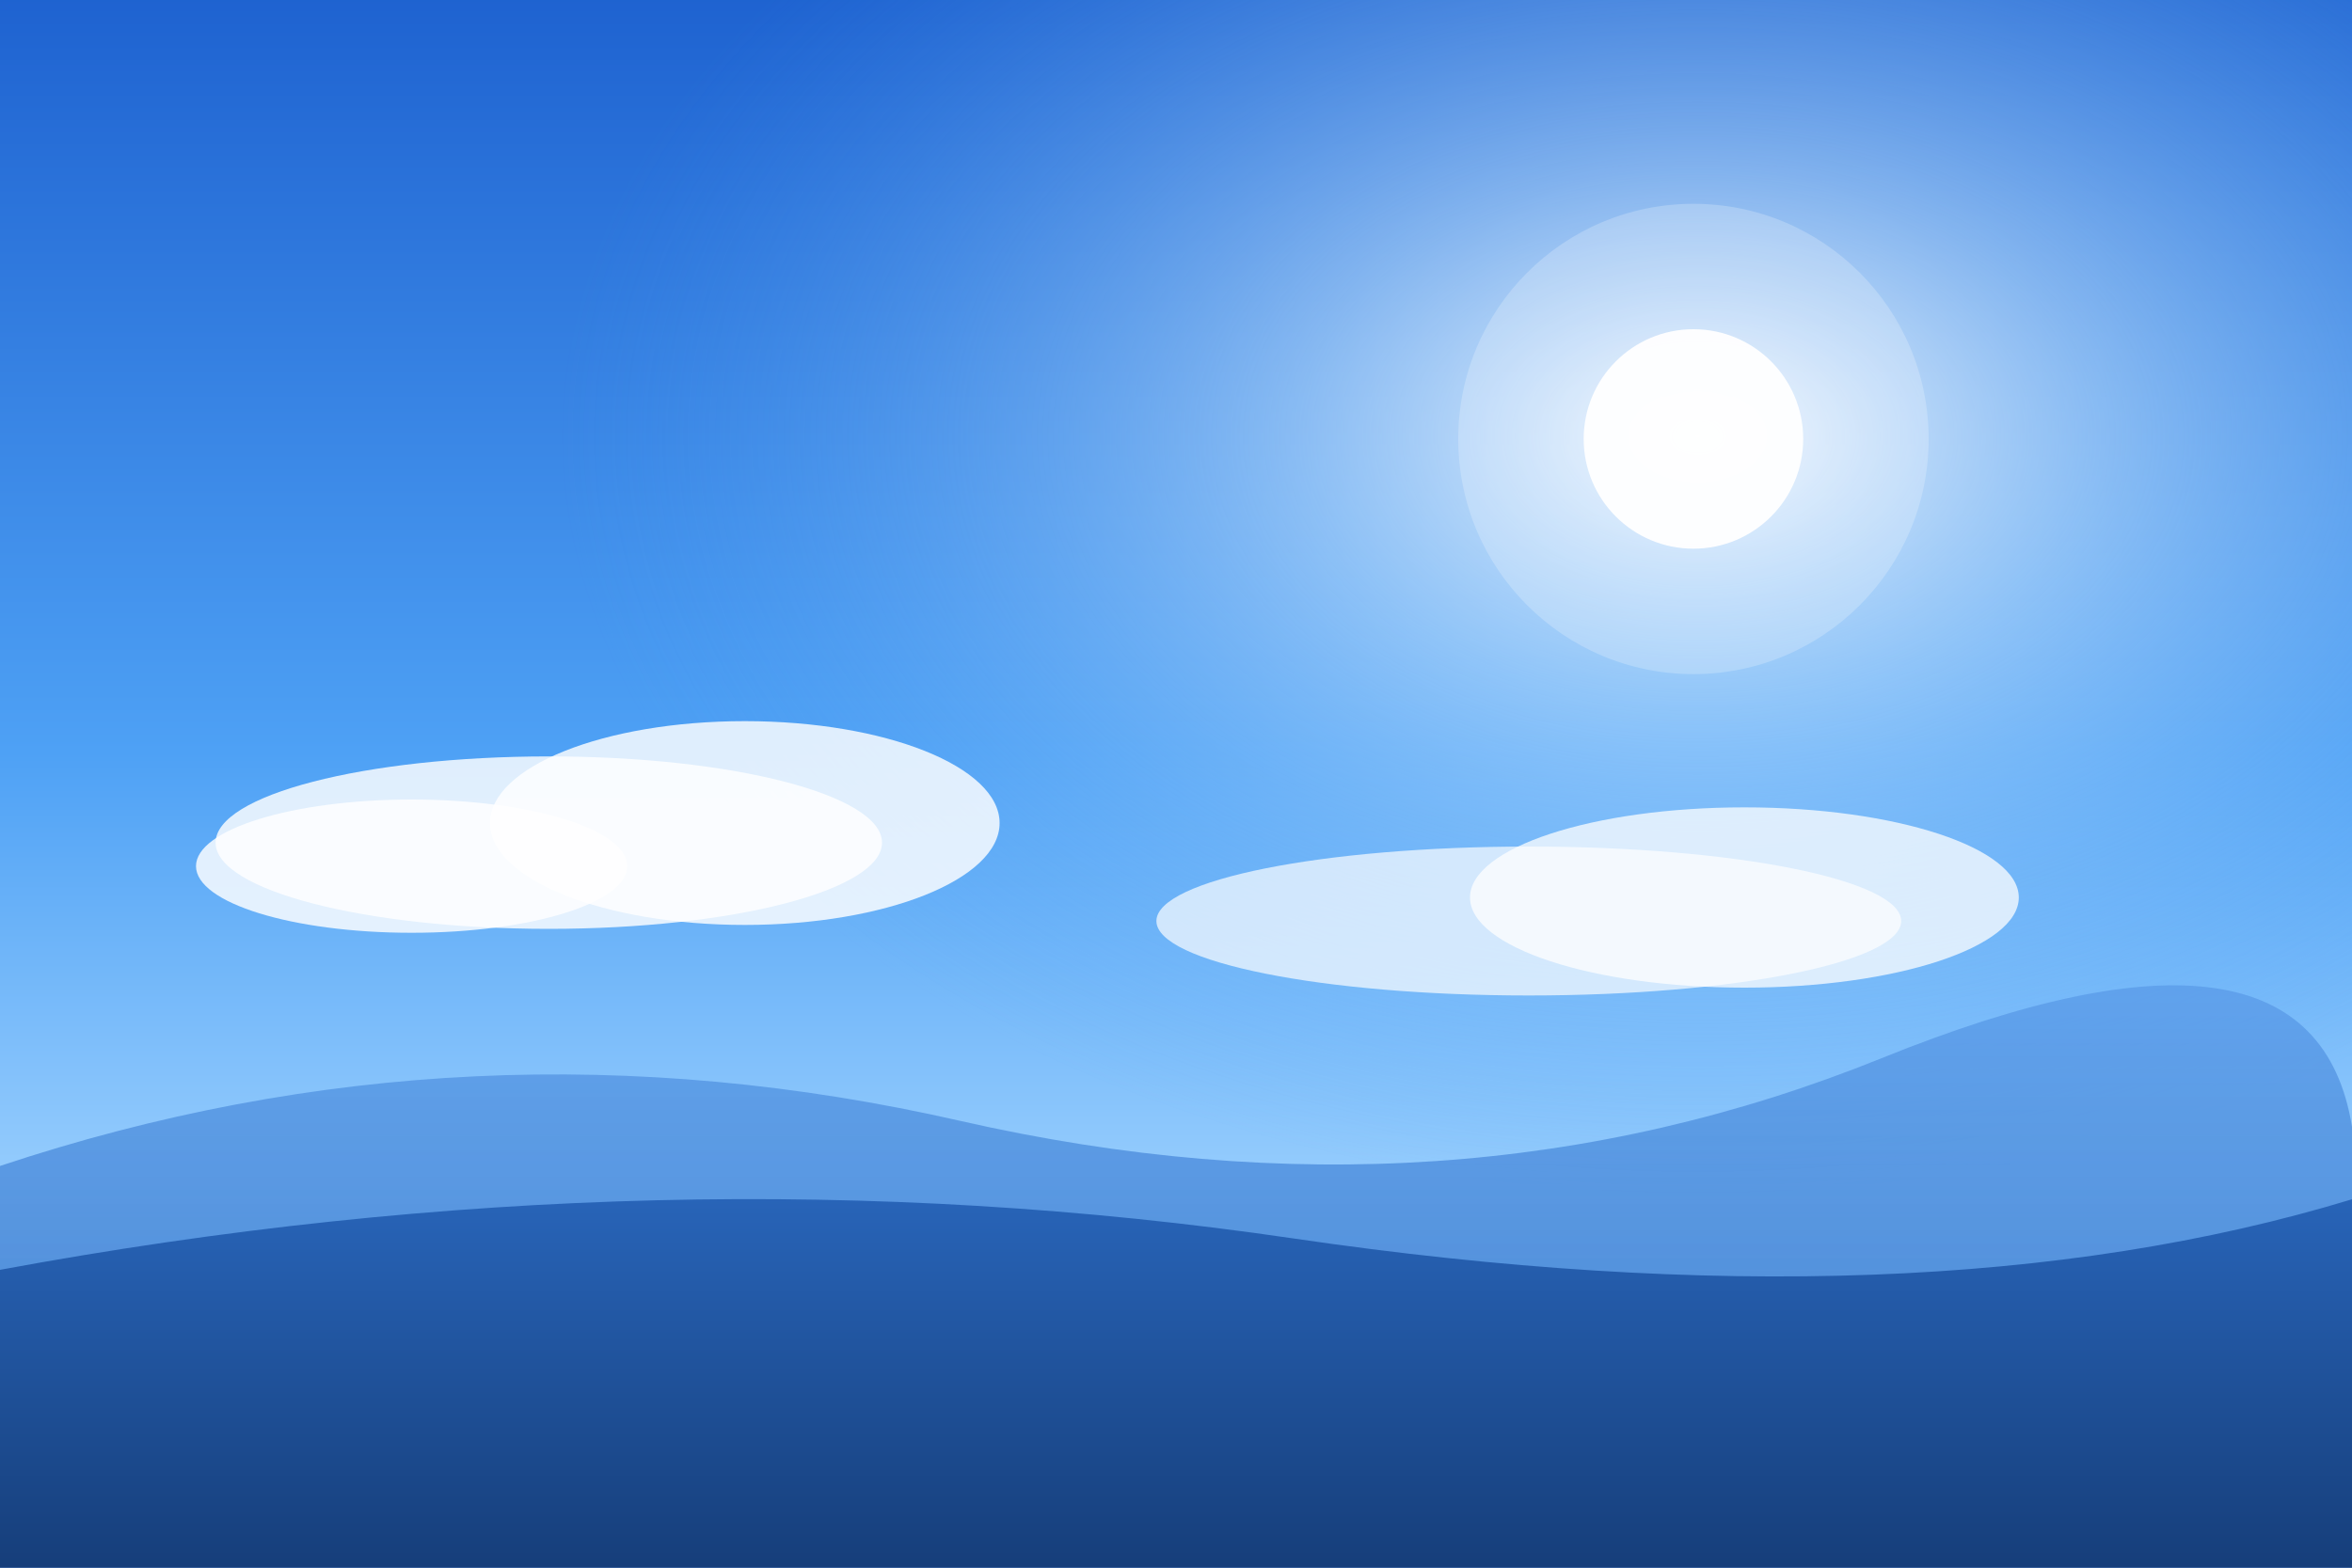
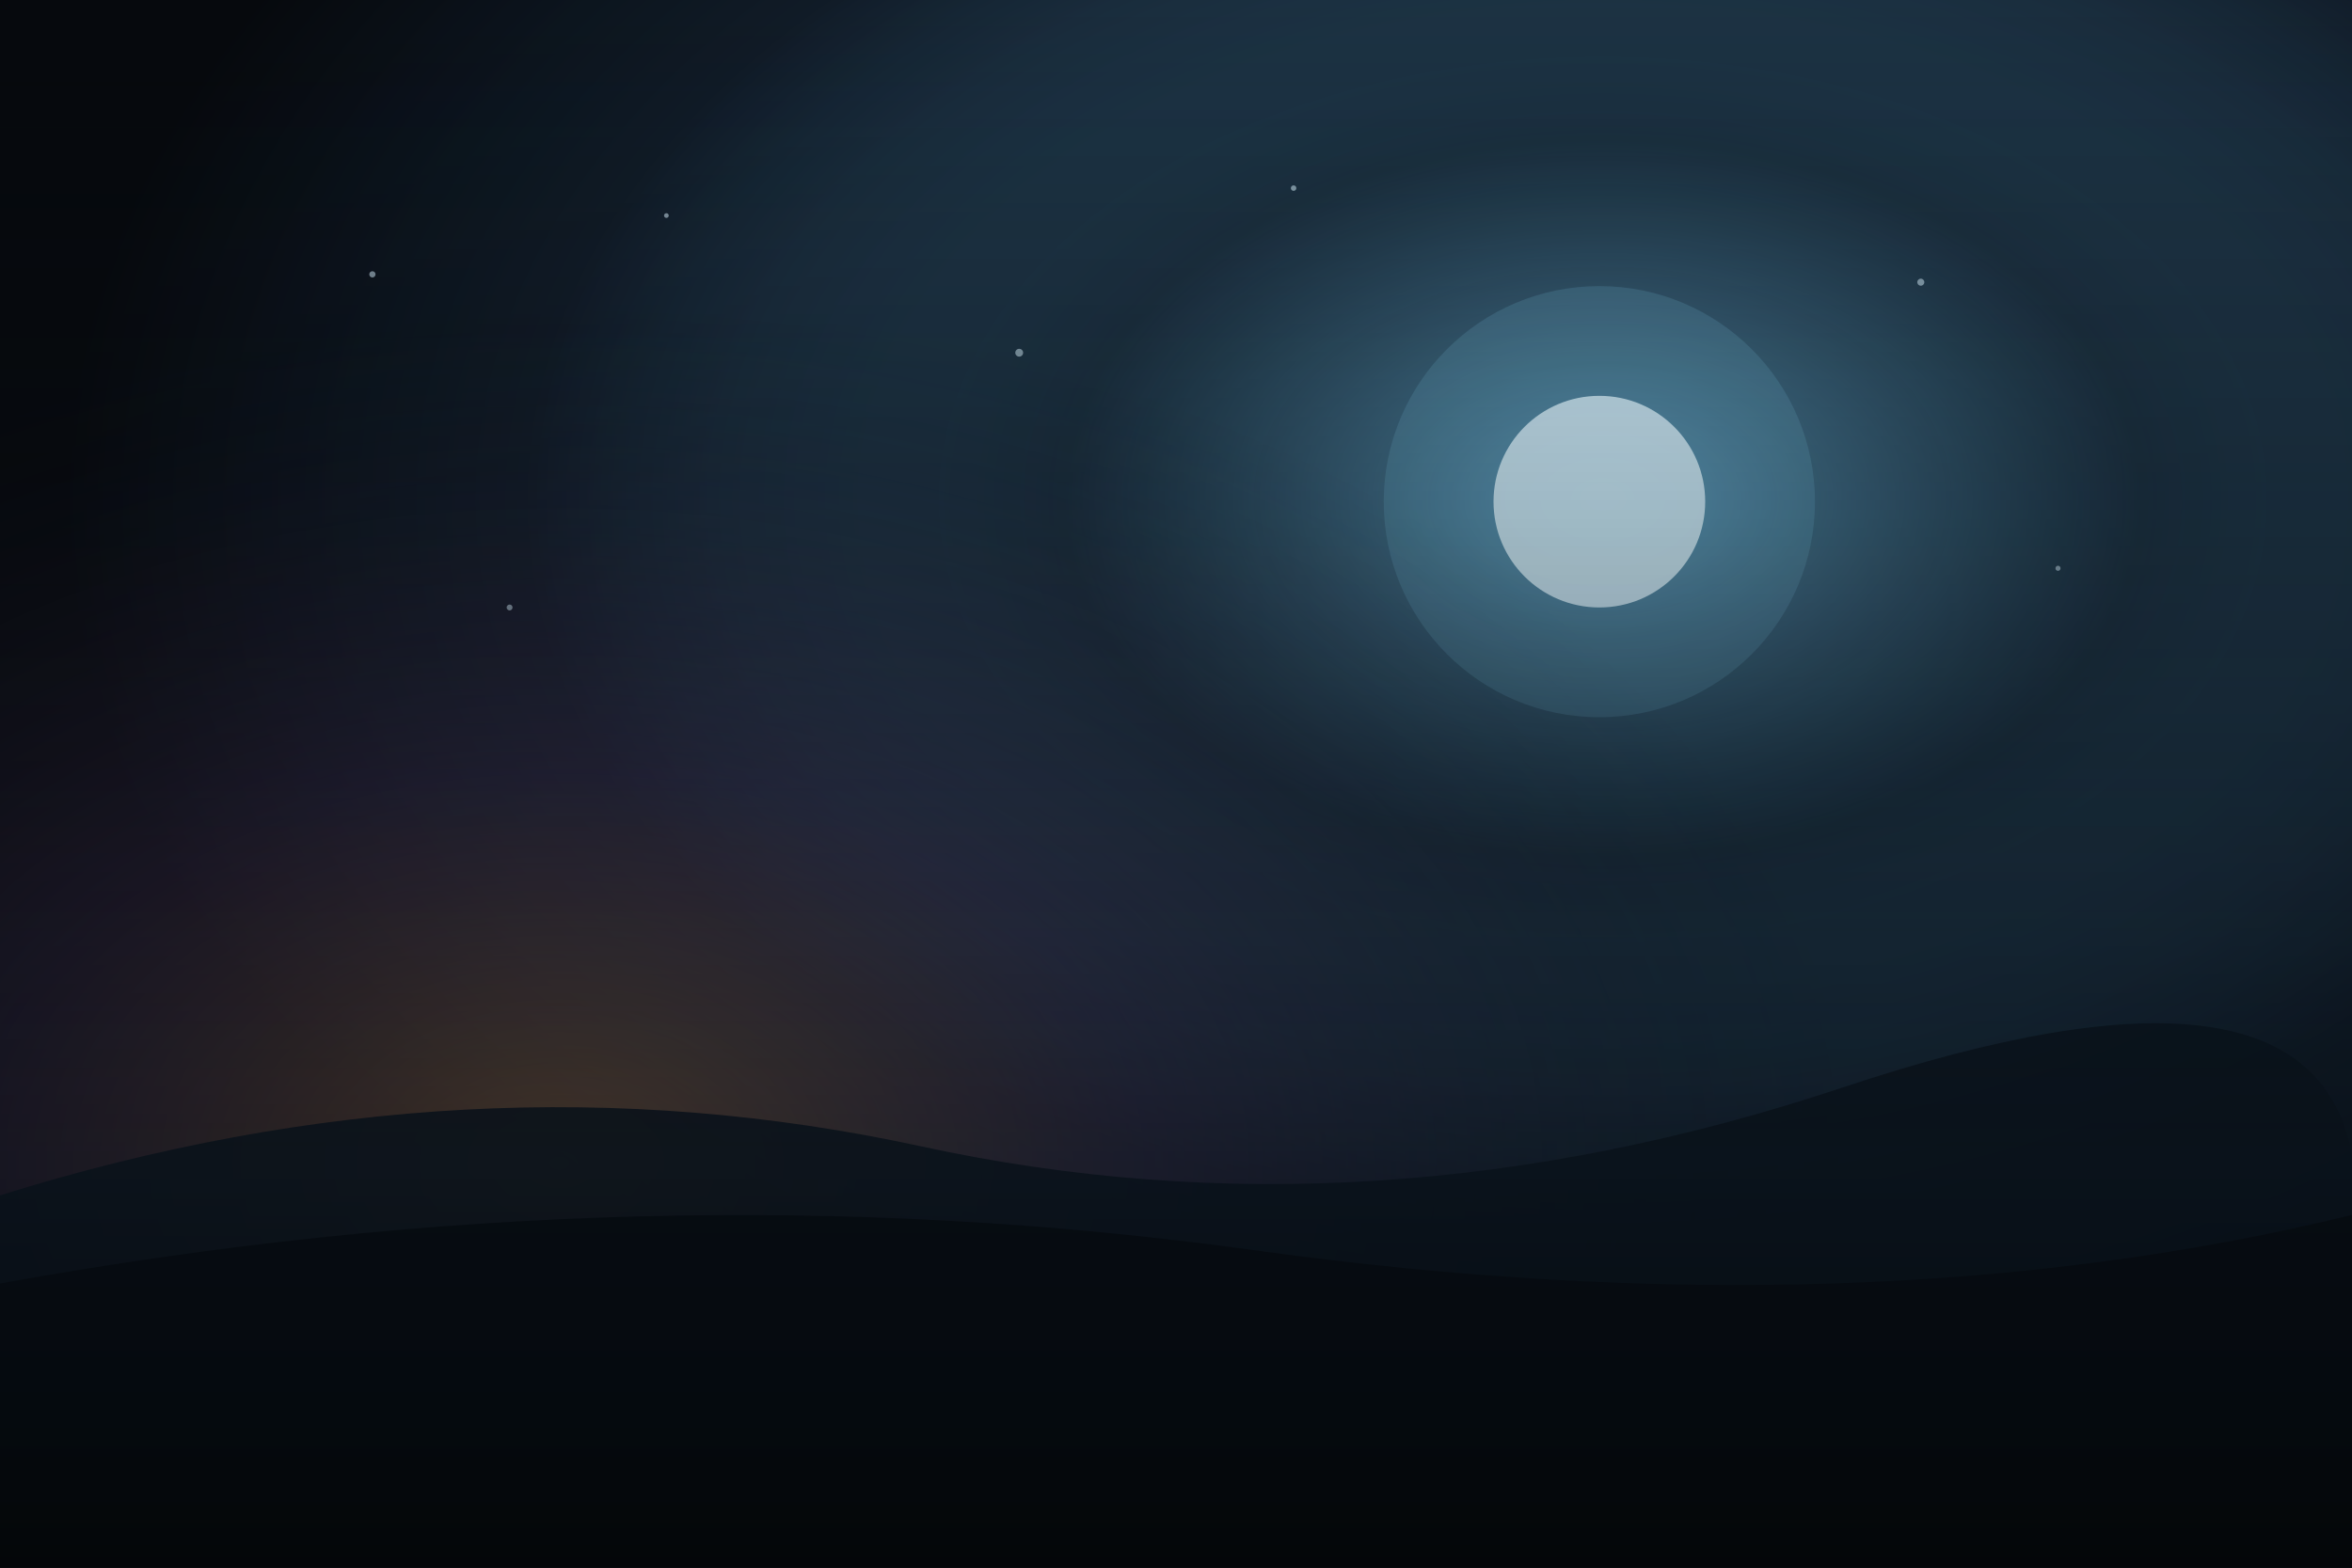
<svg xmlns="http://www.w3.org/2000/svg" viewBox="0 0 1200 800" width="1200" height="800">
  <defs>
-     <linearGradient id="sky" x1="0" y1="0" x2="0" y2="1">
-       <stop offset="0%" stop-color="#1e62d0" />
-       <stop offset="48%" stop-color="#4ea1f5" />
-       <stop offset="82%" stop-color="#a7d7ff" />
-       <stop offset="100%" stop-color="#e8f5ff" />
-     </linearGradient>
-     <radialGradient id="sunGlow" cx="72%" cy="28%" r="48%">
-       <stop offset="0%" stop-color="#ffffff" stop-opacity="0.95" />
-       <stop offset="35%" stop-color="#cbe8ff" stop-opacity="0.55" />
-       <stop offset="100%" stop-color="#4ea1f5" stop-opacity="0" />
+     <radialGradient id="g1" cx="68%" cy="32%" r="65%">
+       <stop offset="0%" stop-color="#7fd6ff" stop-opacity="0.72" />
+       <stop offset="35%" stop-color="#3c6e91" stop-opacity="0.38" />
+       <stop offset="70%" stop-color="#111d2a" stop-opacity="0.9" />
+       <stop offset="100%" stop-color="#06090d" />
    </radialGradient>
-     <linearGradient id="ridge1" x1="0" y1="0" x2="0" y2="1">
-       <stop offset="0%" stop-color="#5a9be8" stop-opacity="0.75" />
-       <stop offset="100%" stop-color="#2e6ec2" stop-opacity="0.92" />
-     </linearGradient>
-     <linearGradient id="ridge2" x1="0" y1="0" x2="0" y2="1">
-       <stop offset="0%" stop-color="#2864b8" />
-       <stop offset="100%" stop-color="#163e7a" />
+     <radialGradient id="g2" cx="24%" cy="74%" r="55%">
+       <stop offset="0%" stop-color="#f2a65a" stop-opacity="0.45" />
+       <stop offset="45%" stop-color="#6c4575" stop-opacity="0.28" />
+       <stop offset="100%" stop-color="#06090d" stop-opacity="0" />
+     </radialGradient>
+     <linearGradient id="horizon" x1="0" y1="0" x2="0" y2="1">
+       <stop offset="0%" stop-color="#05080c" stop-opacity="0" />
+       <stop offset="75%" stop-color="#081018" stop-opacity="0.5" />
+       <stop offset="100%" stop-color="#040608" stop-opacity="0.96" />
    </linearGradient>
  </defs>
-   <rect width="1200" height="800" fill="url(#sky)" />
-   <rect width="1200" height="800" fill="url(#sunGlow)" />
-   <circle cx="864" cy="224" r="56" fill="#ffffff" fill-opacity="0.95" />
-   <circle cx="864" cy="224" r="120" fill="#ffffff" fill-opacity="0.22" />
-   <g fill="#ffffff" fill-opacity="0.82">
-     <ellipse cx="280" cy="430" rx="170" ry="44" />
-     <ellipse cx="380" cy="420" rx="130" ry="52" />
-     <ellipse cx="210" cy="442" rx="110" ry="34" />
-     <ellipse cx="780" cy="470" rx="190" ry="38" fill-opacity="0.68" />
-     <ellipse cx="890" cy="458" rx="140" ry="46" fill-opacity="0.74" />
+   <rect width="1200" height="800" fill="#06090d" />
+   <rect width="1200" height="800" fill="url(#g1)" />
+   <rect width="1200" height="800" fill="url(#g2)" />
+   <circle cx="816" cy="256" r="54" fill="#e8f8ff" fill-opacity="0.88" />
+   <circle cx="816" cy="256" r="110" fill="#89dcff" fill-opacity="0.16" />
+   <g fill="#d9f2ff" fill-opacity="0.55">
+     <circle cx="190" cy="140" r="1.6" />
+     <circle cx="340" cy="110" r="1.2" />
+     <circle cx="520" cy="180" r="2" />
+     <circle cx="660" cy="96" r="1.4" />
+     <circle cx="980" cy="144" r="1.8" />
+     <circle cx="1050" cy="290" r="1.3" />
+     <circle cx="260" cy="310" r="1.5" />
  </g>
-   <path d="M0 595 Q240 515 490 572 T960 540 T1200 575 L1200 800 L0 800 Z" fill="url(#ridge1)" />
-   <path d="M0 648 Q340 585 660 632 T1200 612 L1200 800 L0 800 Z" fill="url(#ridge2)" />
+   <path d="M0 610 Q240 535 470 585 T940 555 T1200 590 L1200 800 L0 800 Z" fill="#0b141d" fill-opacity="0.88" />
+   <path d="M0 655 Q330 595 640 638 T1200 620 L1200 800 L0 800 Z" fill="#05080c" />
+   <rect width="1200" height="800" fill="url(#horizon)" />
</svg>
